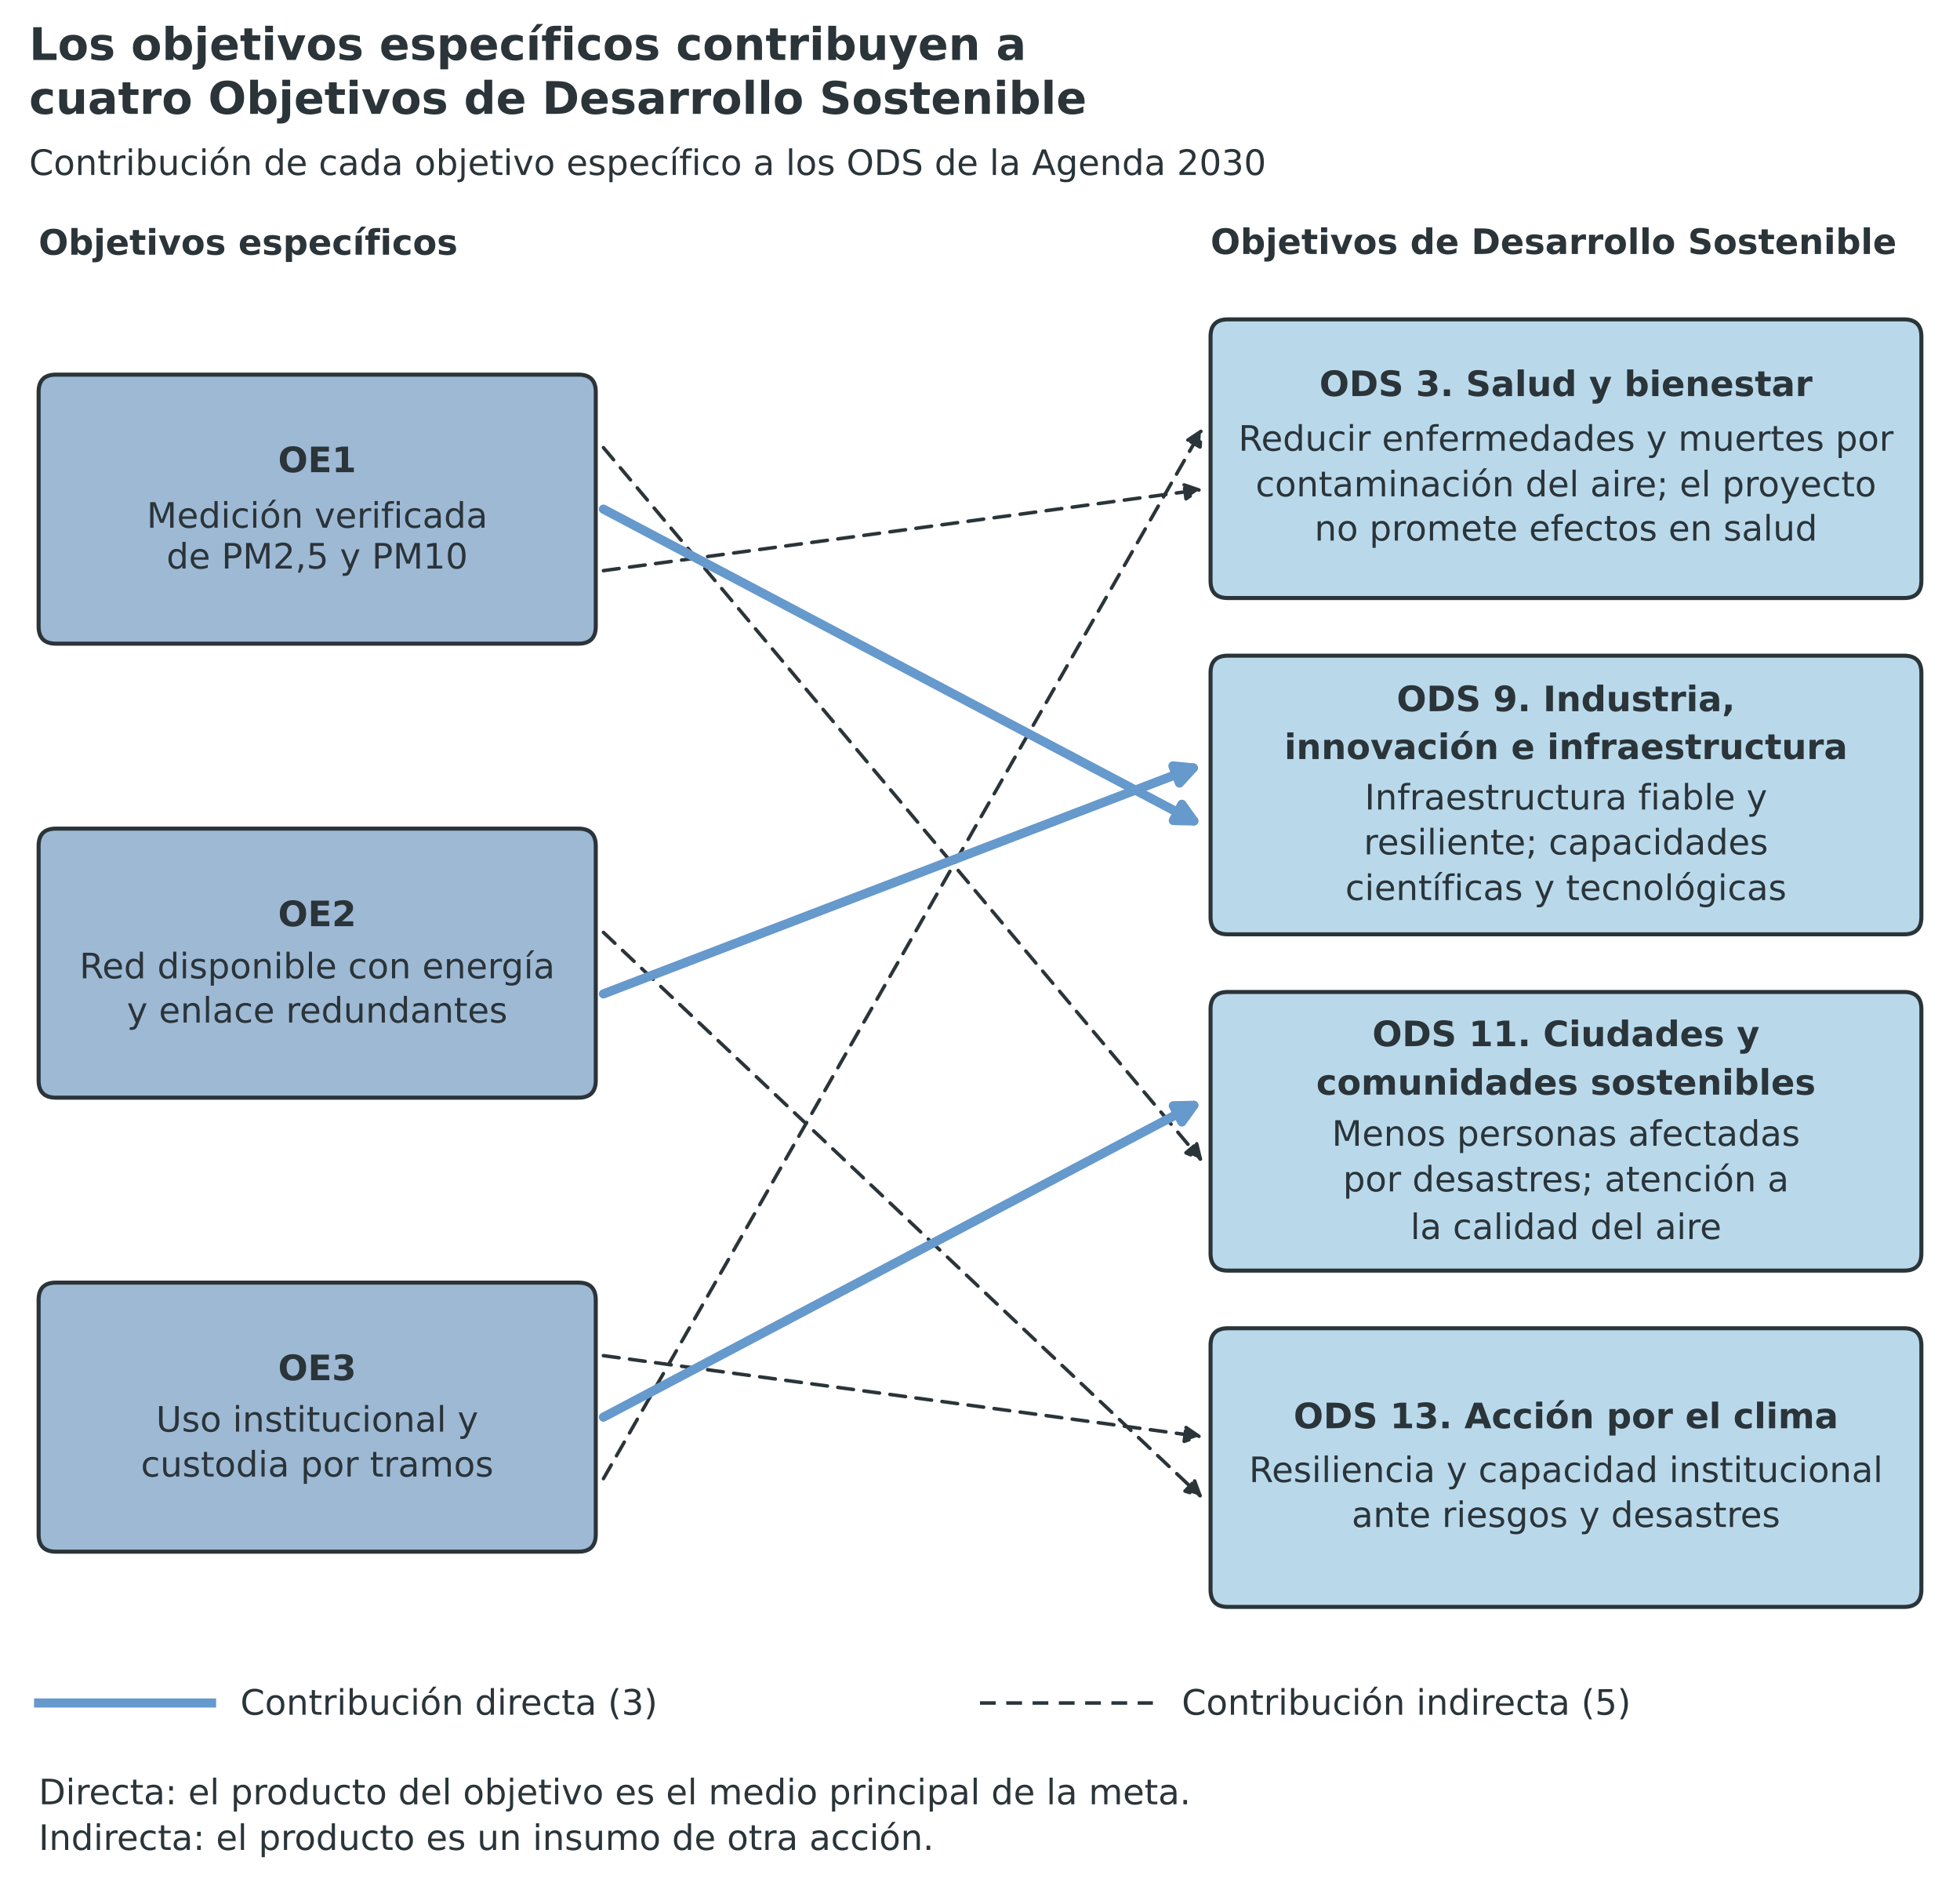
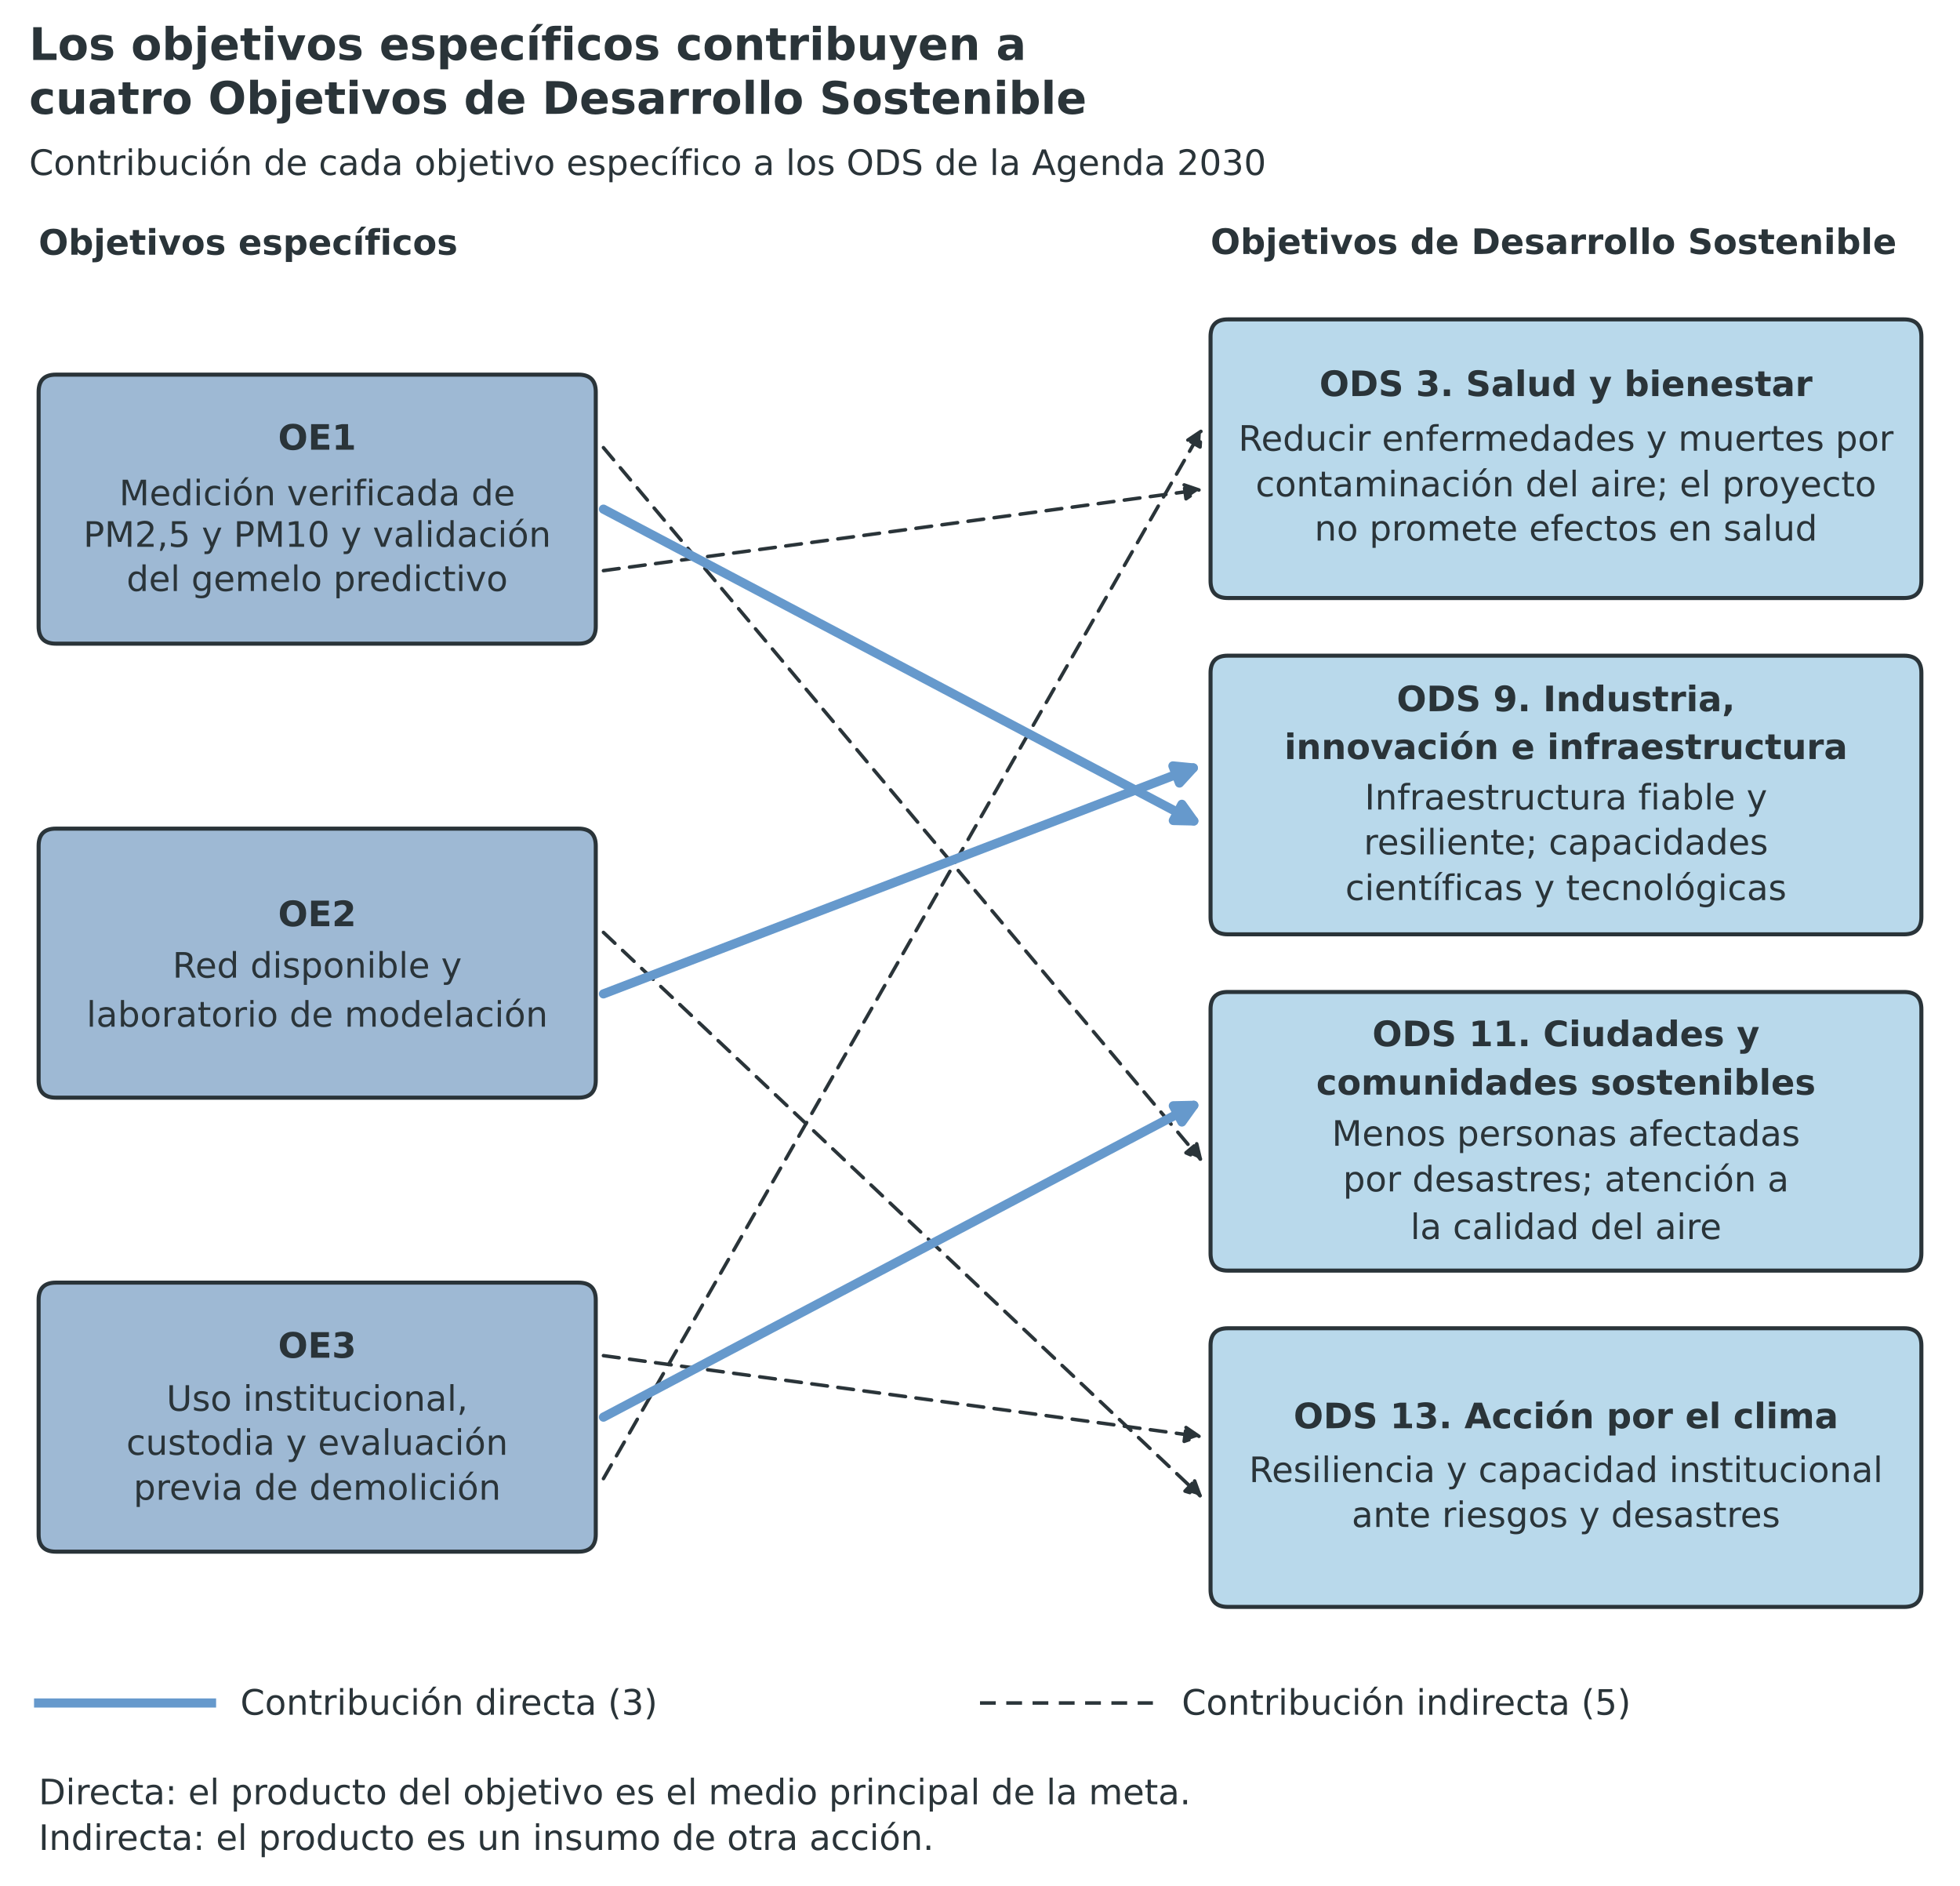
<svg xmlns="http://www.w3.org/2000/svg" width="727.2pt" height="699.472pt" viewBox="0 0 727.2 699.472" version="1.1">
  <defs>
    <style type="text/css">*{stroke-linejoin: round; stroke-linecap: butt}</style>
  </defs>
  <g id="figure_1">
    <g id="patch_1">
      <path d="M 0 699.472  L 727.2 699.472  L 727.2 -0  L 0 -0  L 0 699.472  z " style="fill: none; opacity: 0" />
    </g>
    <g id="axes_1">
      <g id="patch_2">
-         <path d="M 455.551 221.824  L 706.457 221.824  Q 712.872 221.824 712.872 215.408  L 712.872 124.883  Q 712.872 118.468 706.457 118.468  L 455.551 118.468  Q 449.136 118.468 449.136 124.883  L 449.136 215.408  Q 449.136 221.824 455.551 221.824  z " clip-path="url(#pa48a641023)" style="fill: #b9d9eb; stroke: #2a3439; stroke-width: 1.5; stroke-linejoin: miter" />
+         <path d="M 455.551 221.824  L 706.457 221.824  Q 712.872 221.824 712.872 215.408  L 712.872 124.883  Q 712.872 118.468 706.457 118.468  L 455.551 118.468  Q 449.136 118.468 449.136 124.883  L 449.136 215.408  Q 449.136 221.824 455.551 221.824  z " clip-path="url(#pd9f44ec23a)" style="fill: #b9d9eb; stroke: #2a3439; stroke-width: 1.5; stroke-linejoin: miter" />
      </g>
      <g id="patch_3">
-         <path d="M 455.551 346.564  L 706.457 346.564  Q 712.872 346.564 712.872 340.148  L 712.872 249.623  Q 712.872 243.208 706.457 243.208  L 455.551 243.208  Q 449.136 243.208 449.136 249.623  L 449.136 340.148  Q 449.136 346.564 455.551 346.564  z " clip-path="url(#pa48a641023)" style="fill: #b9d9eb; stroke: #2a3439; stroke-width: 1.5; stroke-linejoin: miter" />
+         <path d="M 455.551 346.564  L 706.457 346.564  Q 712.872 346.564 712.872 340.148  L 712.872 249.623  Q 712.872 243.208 706.457 243.208  L 455.551 243.208  Q 449.136 243.208 449.136 249.623  L 449.136 340.148  Q 449.136 346.564 455.551 346.564  z " clip-path="url(#pd9f44ec23a)" style="fill: #b9d9eb; stroke: #2a3439; stroke-width: 1.5; stroke-linejoin: miter" />
      </g>
      <g id="patch_4">
-         <path d="M 455.551 471.304  L 706.457 471.304  Q 712.872 471.304 712.872 464.888  L 712.872 374.363  Q 712.872 367.948 706.457 367.948  L 455.551 367.948  Q 449.136 367.948 449.136 374.363  L 449.136 464.888  Q 449.136 471.304 455.551 471.304  z " clip-path="url(#pa48a641023)" style="fill: #b9d9eb; stroke: #2a3439; stroke-width: 1.5; stroke-linejoin: miter" />
+         <path d="M 455.551 471.304  L 706.457 471.304  Q 712.872 471.304 712.872 464.888  L 712.872 374.363  Q 712.872 367.948 706.457 367.948  L 455.551 367.948  Q 449.136 367.948 449.136 374.363  L 449.136 464.888  Q 449.136 471.304 455.551 471.304  z " clip-path="url(#pd9f44ec23a)" style="fill: #b9d9eb; stroke: #2a3439; stroke-width: 1.5; stroke-linejoin: miter" />
      </g>
      <g id="patch_5">
-         <path d="M 455.551 596.044  L 706.457 596.044  Q 712.872 596.044 712.872 589.628  L 712.872 499.103  Q 712.872 492.688 706.457 492.688  L 455.551 492.688  Q 449.136 492.688 449.136 499.103  L 449.136 589.628  Q 449.136 596.044 455.551 596.044  z " clip-path="url(#pa48a641023)" style="fill: #b9d9eb; stroke: #2a3439; stroke-width: 1.5; stroke-linejoin: miter" />
+         <path d="M 455.551 596.044  L 706.457 596.044  Q 712.872 596.044 712.872 589.628  L 712.872 499.103  Q 712.872 492.688 706.457 492.688  L 455.551 492.688  Q 449.136 492.688 449.136 499.103  L 449.136 589.628  Q 449.136 596.044 455.551 596.044  z " clip-path="url(#pd9f44ec23a)" style="fill: #b9d9eb; stroke: #2a3439; stroke-width: 1.5; stroke-linejoin: miter" />
      </g>
      <g id="patch_6">
-         <path d="M 20.743 238.753  L 214.625 238.753  Q 221.04 238.753 221.04 232.337  L 221.04 145.376  Q 221.04 138.961 214.625 138.961  L 20.743 138.961  Q 14.328 138.961 14.328 145.376  L 14.328 232.337  Q 14.328 238.753 20.743 238.753  z " clip-path="url(#pa48a641023)" style="fill: #9eb9d4; stroke: #2a3439; stroke-width: 1.5; stroke-linejoin: miter" />
+         <path d="M 20.743 238.753  L 214.625 238.753  Q 221.04 238.753 221.04 232.337  L 221.04 145.376  Q 221.04 138.961 214.625 138.961  L 20.743 138.961  Q 14.328 138.961 14.328 145.376  L 14.328 232.337  Q 14.328 238.753 20.743 238.753  z " clip-path="url(#pd9f44ec23a)" style="fill: #9eb9d4; stroke: #2a3439; stroke-width: 1.5; stroke-linejoin: miter" />
      </g>
      <g id="patch_7">
-         <path d="M 20.743 407.152  L 214.625 407.152  Q 221.04 407.152 221.04 400.736  L 221.04 313.775  Q 221.04 307.36 214.625 307.36  L 20.743 307.36  Q 14.328 307.36 14.328 313.775  L 14.328 400.736  Q 14.328 407.152 20.743 407.152  z " clip-path="url(#pa48a641023)" style="fill: #9eb9d4; stroke: #2a3439; stroke-width: 1.5; stroke-linejoin: miter" />
+         <path d="M 20.743 407.152  L 214.625 407.152  Q 221.04 407.152 221.04 400.736  L 221.04 313.775  Q 221.04 307.36 214.625 307.36  L 20.743 307.36  Q 14.328 307.36 14.328 313.775  L 14.328 400.736  Q 14.328 407.152 20.743 407.152  z " clip-path="url(#pd9f44ec23a)" style="fill: #9eb9d4; stroke: #2a3439; stroke-width: 1.5; stroke-linejoin: miter" />
      </g>
      <g id="patch_8">
-         <path d="M 20.743 575.551  L 214.625 575.551  Q 221.04 575.551 221.04 569.135  L 221.04 482.174  Q 221.04 475.759 214.625 475.759  L 20.743 475.759  Q 14.328 475.759 14.328 482.174  L 14.328 569.135  Q 14.328 575.551 20.743 575.551  z " clip-path="url(#pa48a641023)" style="fill: #9eb9d4; stroke: #2a3439; stroke-width: 1.5; stroke-linejoin: miter" />
+         <path d="M 20.743 575.551  L 214.625 575.551  Q 221.04 575.551 221.04 569.135  L 221.04 482.174  Q 221.04 475.759 214.625 475.759  L 20.743 475.759  Q 14.328 475.759 14.328 482.174  L 14.328 569.135  Q 14.328 575.551 20.743 575.551  z " clip-path="url(#pd9f44ec23a)" style="fill: #9eb9d4; stroke: #2a3439; stroke-width: 1.5; stroke-linejoin: miter" />
      </g>
      <g id="line2d_1">
-         <path d="M 14.328 631.684  L 78.48 631.684  " clip-path="url(#pa48a641023)" style="fill: none; stroke: #6699cc; stroke-width: 3.4; stroke-linecap: square" />
+         <path d="M 14.328 631.684  L 78.48 631.684  " clip-path="url(#pd9f44ec23a)" style="fill: none; stroke: #6699cc; stroke-width: 3.4; stroke-linecap: square" />
      </g>
      <g id="line2d_2">
-         <path d="M 363.6 631.684  L 427.752 631.684  " clip-path="url(#pa48a641023)" style="fill: none; stroke-dasharray: 5.85,3.9; stroke-dashoffset: 0; stroke: #2a3439; stroke-width: 1.3" />
+         <path d="M 363.6 631.684  L 427.752 631.684  " clip-path="url(#pd9f44ec23a)" style="fill: none; stroke-dasharray: 5.85,3.9; stroke-dashoffset: 0; stroke: #2a3439; stroke-width: 1.3" />
      </g>
      <g id="text_1">
        <text style="font-weight: 700; font-size: 13.018px; font-family: 'DejaVu Sans', 'Liberation Sans', 'Arial', sans-serif; text-anchor: start; fill: #2a3439" x="14.328" y="94.47" transform="rotate(-0 14.328 94.46994)">Objetivos específicos</text>
      </g>
      <g id="text_2">
        <text style="font-weight: 700; font-size: 13.018px; font-family: 'DejaVu Sans', 'Liberation Sans', 'Arial', sans-serif; text-anchor: start; fill: #2a3439" x="449.136" y="94.21" transform="rotate(-0 449.136 94.20959)">Objetivos de Desarrollo Sostenible</text>
      </g>
      <g id="text_3">
        <text style="font-weight: 700; font-size: 13.018px; font-family: 'DejaVu Sans', 'Liberation Sans', 'Arial', sans-serif; text-anchor: middle; fill: #2a3439" x="581.004" y="146.911" transform="rotate(-0 581.004 146.9112)">ODS 3. Salud y bienestar</text>
      </g>
      <g id="text_4">
        <text style="font-size: 13.018px; font-family: 'DejaVu Sans', 'Liberation Sans', 'Arial', sans-serif; text-anchor: middle; fill: #2a3439" x="581.004" y="167.188" transform="rotate(-0 581.004 167.1884)">Reducir enfermedades y muertes por</text>
      </g>
      <g id="text_5">
        <text style="font-size: 13.018px; font-family: 'DejaVu Sans', 'Liberation Sans', 'Arial', sans-serif; text-anchor: middle; fill: #2a3439" x="581.004" y="184.111" transform="rotate(-0 581.004 184.1112)">contaminación del aire; el proyecto</text>
      </g>
      <g id="text_6">
        <text style="font-size: 13.018px; font-family: 'DejaVu Sans', 'Liberation Sans', 'Arial', sans-serif; text-anchor: middle; fill: #2a3439" x="581.004" y="200.513" transform="rotate(-0 581.004 200.5132)">no promete efectos en salud</text>
      </g>
      <g id="text_7">
        <text style="font-weight: 700; font-size: 13.018px; font-family: 'DejaVu Sans', 'Liberation Sans', 'Arial', sans-serif; text-anchor: middle; fill: #2a3439" x="581.004" y="263.8" transform="rotate(-0 581.004 263.8)">ODS 9. Industria,</text>
      </g>
      <g id="text_8">
        <text style="font-weight: 700; font-size: 13.018px; font-family: 'DejaVu Sans', 'Liberation Sans', 'Arial', sans-serif; text-anchor: middle; fill: #2a3439" x="581.004" y="281.555" transform="rotate(-0 581.004 281.5547)">innovación e infraestructura</text>
      </g>
      <g id="text_9">
        <text style="font-size: 13.018px; font-family: 'DejaVu Sans', 'Liberation Sans', 'Arial', sans-serif; text-anchor: middle; fill: #2a3439" x="581.004" y="300.26" transform="rotate(-0 581.004 300.2596)">Infraestructura fiable y</text>
      </g>
      <g id="text_10">
        <text style="font-size: 13.018px; font-family: 'DejaVu Sans', 'Liberation Sans', 'Arial', sans-serif; text-anchor: middle; fill: #2a3439" x="581.004" y="316.922" transform="rotate(-0 581.004 316.922)">resiliente; capacidades</text>
      </g>
      <g id="text_11">
        <text style="font-size: 13.018px; font-family: 'DejaVu Sans', 'Liberation Sans', 'Arial', sans-serif; text-anchor: middle; fill: #2a3439" x="581.004" y="333.845" transform="rotate(-0 581.004 333.8448)">científicas y tecnológicas</text>
      </g>
      <g id="text_12">
        <text style="font-weight: 700; font-size: 13.018px; font-family: 'DejaVu Sans', 'Liberation Sans', 'Arial', sans-serif; text-anchor: middle; fill: #2a3439" x="581.004" y="388.06" transform="rotate(-0 581.004 388.06)">ODS 11. Ciudades y</text>
      </g>
      <g id="text_13">
        <text style="font-weight: 700; font-size: 13.018px; font-family: 'DejaVu Sans', 'Liberation Sans', 'Arial', sans-serif; text-anchor: middle; fill: #2a3439" x="581.004" y="406.034" transform="rotate(-0 581.004 406.0343)">comunidades sostenibles</text>
      </g>
      <g id="text_14">
        <text style="font-size: 13.018px; font-family: 'DejaVu Sans', 'Liberation Sans', 'Arial', sans-serif; text-anchor: middle; fill: #2a3439" x="581.004" y="425" transform="rotate(-0 581.004 424.9996)">Menos personas afectadas</text>
      </g>
      <g id="text_15">
        <text style="font-size: 13.018px; font-family: 'DejaVu Sans', 'Liberation Sans', 'Arial', sans-serif; text-anchor: middle; fill: #2a3439" x="581.004" y="441.922" transform="rotate(-0 581.004 441.9224)">por desastres; atención a</text>
      </g>
      <g id="text_16">
        <text style="font-size: 13.018px; font-family: 'DejaVu Sans', 'Liberation Sans', 'Arial', sans-serif; text-anchor: middle; fill: #2a3439" x="581.004" y="459.586" transform="rotate(-0 581.004 459.5855)">la calidad del aire</text>
      </g>
      <g id="text_17">
        <text style="font-weight: 700; font-size: 13.018px; font-family: 'DejaVu Sans', 'Liberation Sans', 'Arial', sans-serif; text-anchor: middle; fill: #2a3439" x="581.004" y="529.774" transform="rotate(-0 581.004 529.7736)">ODS 13. Acción por el clima</text>
      </g>
      <g id="text_18">
        <text style="font-size: 13.018px; font-family: 'DejaVu Sans', 'Liberation Sans', 'Arial', sans-serif; text-anchor: middle; fill: #2a3439" x="581.004" y="549.74" transform="rotate(-0 581.004 549.7396)">Resiliencia y capacidad institucional</text>
      </g>
      <g id="text_19">
        <text style="font-size: 13.018px; font-family: 'DejaVu Sans', 'Liberation Sans', 'Arial', sans-serif; text-anchor: middle; fill: #2a3439" x="581.004" y="566.402" transform="rotate(-0 581.004 566.402)">ante riesgos y desastres</text>
      </g>
      <g id="text_20">
-         <text style="font-weight: 700; font-size: 13.018px; font-family: 'DejaVu Sans', 'Liberation Sans', 'Arial', sans-serif; text-anchor: middle; fill: #2a3439" x="117.684" y="175.15" transform="rotate(-0 117.684 175.1504)">OE1</text>
+         <text style="font-weight: 700; font-size: 13.018px; font-family: 'DejaVu Sans', 'Liberation Sans', 'Arial', sans-serif; text-anchor: middle; fill: #2a3439" x="117.684" y="166.819" transform="rotate(-0 117.684 166.8192)">OE1</text>
      </g>
      <g id="text_21">
-         <text style="font-size: 13.018px; font-family: 'DejaVu Sans', 'Liberation Sans', 'Arial', sans-serif; text-anchor: middle; fill: #2a3439" x="117.684" y="195.752" transform="rotate(-0 117.684 195.7521)">Medición verificada</text>
+         <text style="font-size: 13.018px; font-family: 'DejaVu Sans', 'Liberation Sans', 'Arial', sans-serif; text-anchor: middle; fill: #2a3439" x="117.684" y="187.421" transform="rotate(-0 117.684 187.4209)">Medición verificada de</text>
      </g>
      <g id="text_22">
-         <text style="font-size: 13.018px; font-family: 'DejaVu Sans', 'Liberation Sans', 'Arial', sans-serif; text-anchor: middle; fill: #2a3439" x="117.684" y="210.893" transform="rotate(-0 117.684 210.893)">de PM2,5 y PM10</text>
+         <text style="font-size: 13.018px; font-family: 'DejaVu Sans', 'Liberation Sans', 'Arial', sans-serif; text-anchor: middle; fill: #2a3439" x="117.684" y="202.822" transform="rotate(-0 117.684 202.8222)">PM2,5 y PM10 y validación</text>
      </g>
      <g id="text_23">
+         <text style="font-size: 13.018px; font-family: 'DejaVu Sans', 'Liberation Sans', 'Arial', sans-serif; text-anchor: middle; fill: #2a3439" x="117.684" y="219.224" transform="rotate(-0 117.684 219.2242)">del gemelo predictivo</text>
+       </g>
+       <g id="text_24">
        <text style="font-weight: 700; font-size: 13.018px; font-family: 'DejaVu Sans', 'Liberation Sans', 'Arial', sans-serif; text-anchor: middle; fill: #2a3439" x="117.684" y="343.549" transform="rotate(-0 117.684 343.5494)">OE2</text>
      </g>
-       <g id="text_24">
-         <text style="font-size: 13.018px; font-family: 'DejaVu Sans', 'Liberation Sans', 'Arial', sans-serif; text-anchor: middle; fill: #2a3439" x="117.684" y="362.89" transform="rotate(-0 117.684 362.89)">Red disponible con energía</text>
-       </g>
      <g id="text_25">
-         <text style="font-size: 13.018px; font-family: 'DejaVu Sans', 'Liberation Sans', 'Arial', sans-serif; text-anchor: middle; fill: #2a3439" x="117.684" y="379.292" transform="rotate(-0 117.684 379.292)">y enlace redundantes</text>
+         <text style="font-size: 13.018px; font-family: 'DejaVu Sans', 'Liberation Sans', 'Arial', sans-serif; text-anchor: middle; fill: #2a3439" x="117.684" y="362.63" transform="rotate(-0 117.684 362.6296)">Red disponible y</text>
      </g>
      <g id="text_26">
-         <text style="font-weight: 700; font-size: 13.018px; font-family: 'DejaVu Sans', 'Liberation Sans', 'Arial', sans-serif; text-anchor: middle; fill: #2a3439" x="117.684" y="511.948" transform="rotate(-0 117.684 511.9484)">OE3</text>
+         <text style="font-size: 13.018px; font-family: 'DejaVu Sans', 'Liberation Sans', 'Arial', sans-serif; text-anchor: middle; fill: #2a3439" x="117.684" y="380.813" transform="rotate(-0 117.684 380.8135)">laboratorio de modelación</text>
      </g>
      <g id="text_27">
-         <text style="font-size: 13.018px; font-family: 'DejaVu Sans', 'Liberation Sans', 'Arial', sans-serif; text-anchor: middle; fill: #2a3439" x="117.684" y="531.029" transform="rotate(-0 117.684 531.0286)">Uso institucional y</text>
+         <text style="font-weight: 700; font-size: 13.018px; font-family: 'DejaVu Sans', 'Liberation Sans', 'Arial', sans-serif; text-anchor: middle; fill: #2a3439" x="117.684" y="503.617" transform="rotate(-0 117.684 503.6172)">OE3</text>
      </g>
      <g id="text_28">
-         <text style="font-size: 13.018px; font-family: 'DejaVu Sans', 'Liberation Sans', 'Arial', sans-serif; text-anchor: middle; fill: #2a3439" x="117.684" y="547.691" transform="rotate(-0 117.684 547.691)">custodia por tramos</text>
+         <text style="font-size: 13.018px; font-family: 'DejaVu Sans', 'Liberation Sans', 'Arial', sans-serif; text-anchor: middle; fill: #2a3439" x="117.684" y="523.294" transform="rotate(-0 117.684 523.2944)">Uso institucional,</text>
+       </g>
+       <g id="text_29">
+         <text style="font-size: 13.018px; font-family: 'DejaVu Sans', 'Liberation Sans', 'Arial', sans-serif; text-anchor: middle; fill: #2a3439" x="117.684" y="539.62" transform="rotate(-0 117.684 539.6202)">custodia y evaluación</text>
+       </g>
+       <g id="text_30">
+         <text style="font-size: 13.018px; font-family: 'DejaVu Sans', 'Liberation Sans', 'Arial', sans-serif; text-anchor: middle; fill: #2a3439" x="117.684" y="556.283" transform="rotate(-0 117.684 556.2826)">previa de demolición</text>
      </g>
      <g id="patch_9">
-         <path d="M 223.891 211.666  Q 335.088 196.608 444.845 181.745  " clip-path="url(#pa48a641023)" style="fill: none; stroke-dasharray: 5.85,3.9; stroke-dashoffset: 0; stroke: #2a3439; stroke-width: 1.3; stroke-linecap: round" />
-         <path d="M 439.343 179.867  L 444.845 181.745  L 440.04 185.02  z " clip-path="url(#pa48a641023)" style="fill: #2a3439; stroke-dasharray: 5.85,3.9; stroke-dashoffset: 0; stroke: #2a3439; stroke-width: 1.3; stroke-linecap: round" />
+         <path d="M 223.891 211.666  Q 335.088 196.608 444.845 181.745  " clip-path="url(#pd9f44ec23a)" style="fill: none; stroke-dasharray: 5.85,3.9; stroke-dashoffset: 0; stroke: #2a3439; stroke-width: 1.3; stroke-linecap: round" />
+         <path d="M 439.343 179.867  L 444.845 181.745  L 440.04 185.02  z " clip-path="url(#pd9f44ec23a)" style="fill: #2a3439; stroke-dasharray: 5.85,3.9; stroke-dashoffset: 0; stroke: #2a3439; stroke-width: 1.3; stroke-linecap: round" />
      </g>
      <g id="patch_10">
-         <path d="M 223.891 166.047  Q 335.088 298.539 445.35 429.917  " clip-path="url(#pa48a641023)" style="fill: none; stroke-dasharray: 5.85,3.9; stroke-dashoffset: 0; stroke: #2a3439; stroke-width: 1.3; stroke-linecap: round" />
-         <path d="M 443.999 424.263  L 445.35 429.917  L 440.016 427.605  z " clip-path="url(#pa48a641023)" style="fill: #2a3439; stroke-dasharray: 5.85,3.9; stroke-dashoffset: 0; stroke: #2a3439; stroke-width: 1.3; stroke-linecap: round" />
+         <path d="M 223.891 166.047  Q 335.088 298.539 445.35 429.917  " clip-path="url(#pd9f44ec23a)" style="fill: none; stroke-dasharray: 5.85,3.9; stroke-dashoffset: 0; stroke: #2a3439; stroke-width: 1.3; stroke-linecap: round" />
+         <path d="M 443.999 424.263  L 445.35 429.917  L 440.016 427.605  z " clip-path="url(#pd9f44ec23a)" style="fill: #2a3439; stroke-dasharray: 5.85,3.9; stroke-dashoffset: 0; stroke: #2a3439; stroke-width: 1.3; stroke-linecap: round" />
      </g>
      <g id="patch_11">
-         <path d="M 223.891 345.851  Q 335.088 450.811 445.228 554.773  " clip-path="url(#pa48a641023)" style="fill: none; stroke-dasharray: 5.85,3.9; stroke-dashoffset: 0; stroke: #2a3439; stroke-width: 1.3; stroke-linecap: round" />
-         <path d="M 443.231 549.313  L 445.228 554.773  L 439.662 553.094  z " clip-path="url(#pa48a641023)" style="fill: #2a3439; stroke-dasharray: 5.85,3.9; stroke-dashoffset: 0; stroke: #2a3439; stroke-width: 1.3; stroke-linecap: round" />
+         <path d="M 223.891 345.851  Q 335.088 450.811 445.228 554.773  " clip-path="url(#pd9f44ec23a)" style="fill: none; stroke-dasharray: 5.85,3.9; stroke-dashoffset: 0; stroke: #2a3439; stroke-width: 1.3; stroke-linecap: round" />
+         <path d="M 443.231 549.313  L 445.228 554.773  L 439.662 553.094  z " clip-path="url(#pd9f44ec23a)" style="fill: #2a3439; stroke-dasharray: 5.85,3.9; stroke-dashoffset: 0; stroke: #2a3439; stroke-width: 1.3; stroke-linecap: round" />
      </g>
      <g id="patch_12">
-         <path d="M 223.891 548.464  Q 335.088 353.603 445.564 160.003  " clip-path="url(#pa48a641023)" style="fill: none; stroke-dasharray: 5.85,3.9; stroke-dashoffset: 0; stroke: #2a3439; stroke-width: 1.3; stroke-linecap: round" />
-         <path d="M 440.729 163.231  L 445.564 160.003  L 445.245 165.808  z " clip-path="url(#pa48a641023)" style="fill: #2a3439; stroke-dasharray: 5.85,3.9; stroke-dashoffset: 0; stroke: #2a3439; stroke-width: 1.3; stroke-linecap: round" />
+         <path d="M 223.891 548.464  Q 335.088 353.603 445.564 160.003  " clip-path="url(#pd9f44ec23a)" style="fill: none; stroke-dasharray: 5.85,3.9; stroke-dashoffset: 0; stroke: #2a3439; stroke-width: 1.3; stroke-linecap: round" />
+         <path d="M 440.729 163.231  L 445.564 160.003  L 445.245 165.808  z " clip-path="url(#pd9f44ec23a)" style="fill: #2a3439; stroke-dasharray: 5.85,3.9; stroke-dashoffset: 0; stroke: #2a3439; stroke-width: 1.3; stroke-linecap: round" />
      </g>
      <g id="patch_13">
-         <path d="M 223.891 502.845  Q 335.088 517.903 444.845 532.766  " clip-path="url(#pa48a641023)" style="fill: none; stroke-dasharray: 5.85,3.9; stroke-dashoffset: 0; stroke: #2a3439; stroke-width: 1.3; stroke-linecap: round" />
-         <path d="M 440.04 529.492  L 444.845 532.766  L 439.343 534.644  z " clip-path="url(#pa48a641023)" style="fill: #2a3439; stroke-dasharray: 5.85,3.9; stroke-dashoffset: 0; stroke: #2a3439; stroke-width: 1.3; stroke-linecap: round" />
+         <path d="M 223.891 502.845  Q 335.088 517.903 444.845 532.766  " clip-path="url(#pd9f44ec23a)" style="fill: none; stroke-dasharray: 5.85,3.9; stroke-dashoffset: 0; stroke: #2a3439; stroke-width: 1.3; stroke-linecap: round" />
+         <path d="M 440.04 529.492  L 444.845 532.766  L 439.343 534.644  z " clip-path="url(#pd9f44ec23a)" style="fill: #2a3439; stroke-dasharray: 5.85,3.9; stroke-dashoffset: 0; stroke: #2a3439; stroke-width: 1.3; stroke-linecap: round" />
      </g>
      <g id="patch_14">
-         <path d="M 223.891 188.857  Q 335.088 247.574 442.923 304.515  " clip-path="url(#pa48a641023)" style="fill: none; stroke: #6699cc; stroke-width: 3.4; stroke-linecap: round" />
-         <path d="M 438.498 298.334  L 442.923 304.515  L 435.323 304.347  z " clip-path="url(#pa48a641023)" style="fill: #6699cc; stroke: #6699cc; stroke-width: 3.4; stroke-linecap: round" />
+         <path d="M 223.891 188.857  Q 335.088 247.574 442.923 304.515  " clip-path="url(#pd9f44ec23a)" style="fill: none; stroke: #6699cc; stroke-width: 3.4; stroke-linecap: round" />
+         <path d="M 438.498 298.334  L 442.923 304.515  L 435.323 304.347  z " clip-path="url(#pd9f44ec23a)" style="fill: #6699cc; stroke: #6699cc; stroke-width: 3.4; stroke-linecap: round" />
      </g>
      <g id="patch_15">
-         <path d="M 223.891 368.66  Q 335.088 326.071 442.735 284.84  " clip-path="url(#pa48a641023)" style="fill: none; stroke: #6699cc; stroke-width: 3.4; stroke-linecap: round" />
-         <path d="M 435.169 284.098  L 442.735 284.84  L 437.601 290.448  z " clip-path="url(#pa48a641023)" style="fill: #6699cc; stroke: #6699cc; stroke-width: 3.4; stroke-linecap: round" />
+         <path d="M 223.891 368.66  Q 335.088 326.071 442.735 284.84  " clip-path="url(#pd9f44ec23a)" style="fill: none; stroke: #6699cc; stroke-width: 3.4; stroke-linecap: round" />
+         <path d="M 435.169 284.098  L 442.735 284.84  L 437.601 290.448  z " clip-path="url(#pd9f44ec23a)" style="fill: #6699cc; stroke: #6699cc; stroke-width: 3.4; stroke-linecap: round" />
      </g>
      <g id="patch_16">
-         <path d="M 223.891 525.655  Q 335.088 466.938 442.923 409.996  " clip-path="url(#pa48a641023)" style="fill: none; stroke: #6699cc; stroke-width: 3.4; stroke-linecap: round" />
-         <path d="M 435.323 410.164  L 442.923 409.996  L 438.498 416.178  z " clip-path="url(#pa48a641023)" style="fill: #6699cc; stroke: #6699cc; stroke-width: 3.4; stroke-linecap: round" />
+         <path d="M 223.891 525.655  Q 335.088 466.938 442.923 409.996  " clip-path="url(#pd9f44ec23a)" style="fill: none; stroke: #6699cc; stroke-width: 3.4; stroke-linecap: round" />
+         <path d="M 435.323 410.164  L 442.923 409.996  L 438.498 416.178  z " clip-path="url(#pd9f44ec23a)" style="fill: #6699cc; stroke: #6699cc; stroke-width: 3.4; stroke-linecap: round" />
      </g>
-       <g id="text_29">
+       <g id="text_31">
        <text style="font-size: 13.018px; font-family: 'DejaVu Sans', 'Liberation Sans', 'Arial', sans-serif; text-anchor: start; fill: #2a3439" x="89.172" y="636.031" transform="rotate(-0 89.172 636.0313)">Contribución directa (3)</text>
      </g>
-       <g id="text_30">
+       <g id="text_32">
        <text style="font-size: 13.018px; font-family: 'DejaVu Sans', 'Liberation Sans', 'Arial', sans-serif; text-anchor: start; fill: #2a3439" x="438.444" y="636.031" transform="rotate(-0 438.444 636.0313)">Contribución indirecta (5)</text>
      </g>
-       <g id="text_31">
+       <g id="text_33">
        <text style="font-size: 13.018px; font-family: 'DejaVu Sans', 'Liberation Sans', 'Arial', sans-serif; text-anchor: start; fill: #2a3439" x="14.328" y="669.268" transform="rotate(-0 14.328 669.2676)">Directa: el producto del objetivo es el medio principal de la meta.</text>
      </g>
-       <g id="text_32">
+       <g id="text_34">
        <text style="font-size: 13.018px; font-family: 'DejaVu Sans', 'Liberation Sans', 'Arial', sans-serif; text-anchor: start; fill: #2a3439" x="14.328" y="686.19" transform="rotate(-0 14.328 686.1904)">Indirecta: el producto es un insumo de otra acción.</text>
      </g>
    </g>
-     <g id="text_33">
+     <g id="text_35">
      <text style="font-weight: 700; font-size: 16.669px; font-family: 'DejaVu Sans', 'Liberation Sans', 'Arial', sans-serif; fill: #2a3439" transform="translate(10.8 22.23573)">Los objetivos específicos contribuyen a</text>
      <text style="font-weight: 700; font-size: 16.669px; font-family: 'DejaVu Sans', 'Liberation Sans', 'Arial', sans-serif; fill: #2a3439" transform="translate(10.8 42.23823)">cuatro Objetivos de Desarrollo Sostenible</text>
    </g>
-     <g id="text_34">
+     <g id="text_36">
      <text style="font-size: 13.018px; font-family: 'DejaVu Sans', 'Liberation Sans', 'Arial', sans-serif; text-anchor: start; fill: #2a3439" x="10.8" y="64.9" transform="rotate(-0 10.8 64.90005)">Contribución de cada objetivo específico a los ODS de la Agenda 2030</text>
    </g>
  </g>
  <defs>
-     <clipPath id="pa48a641023">
+     <clipPath id="pd9f44ec23a">
      <rect x="7.2" y="79.264" width="712.8" height="613.008" />
    </clipPath>
  </defs>
</svg>
